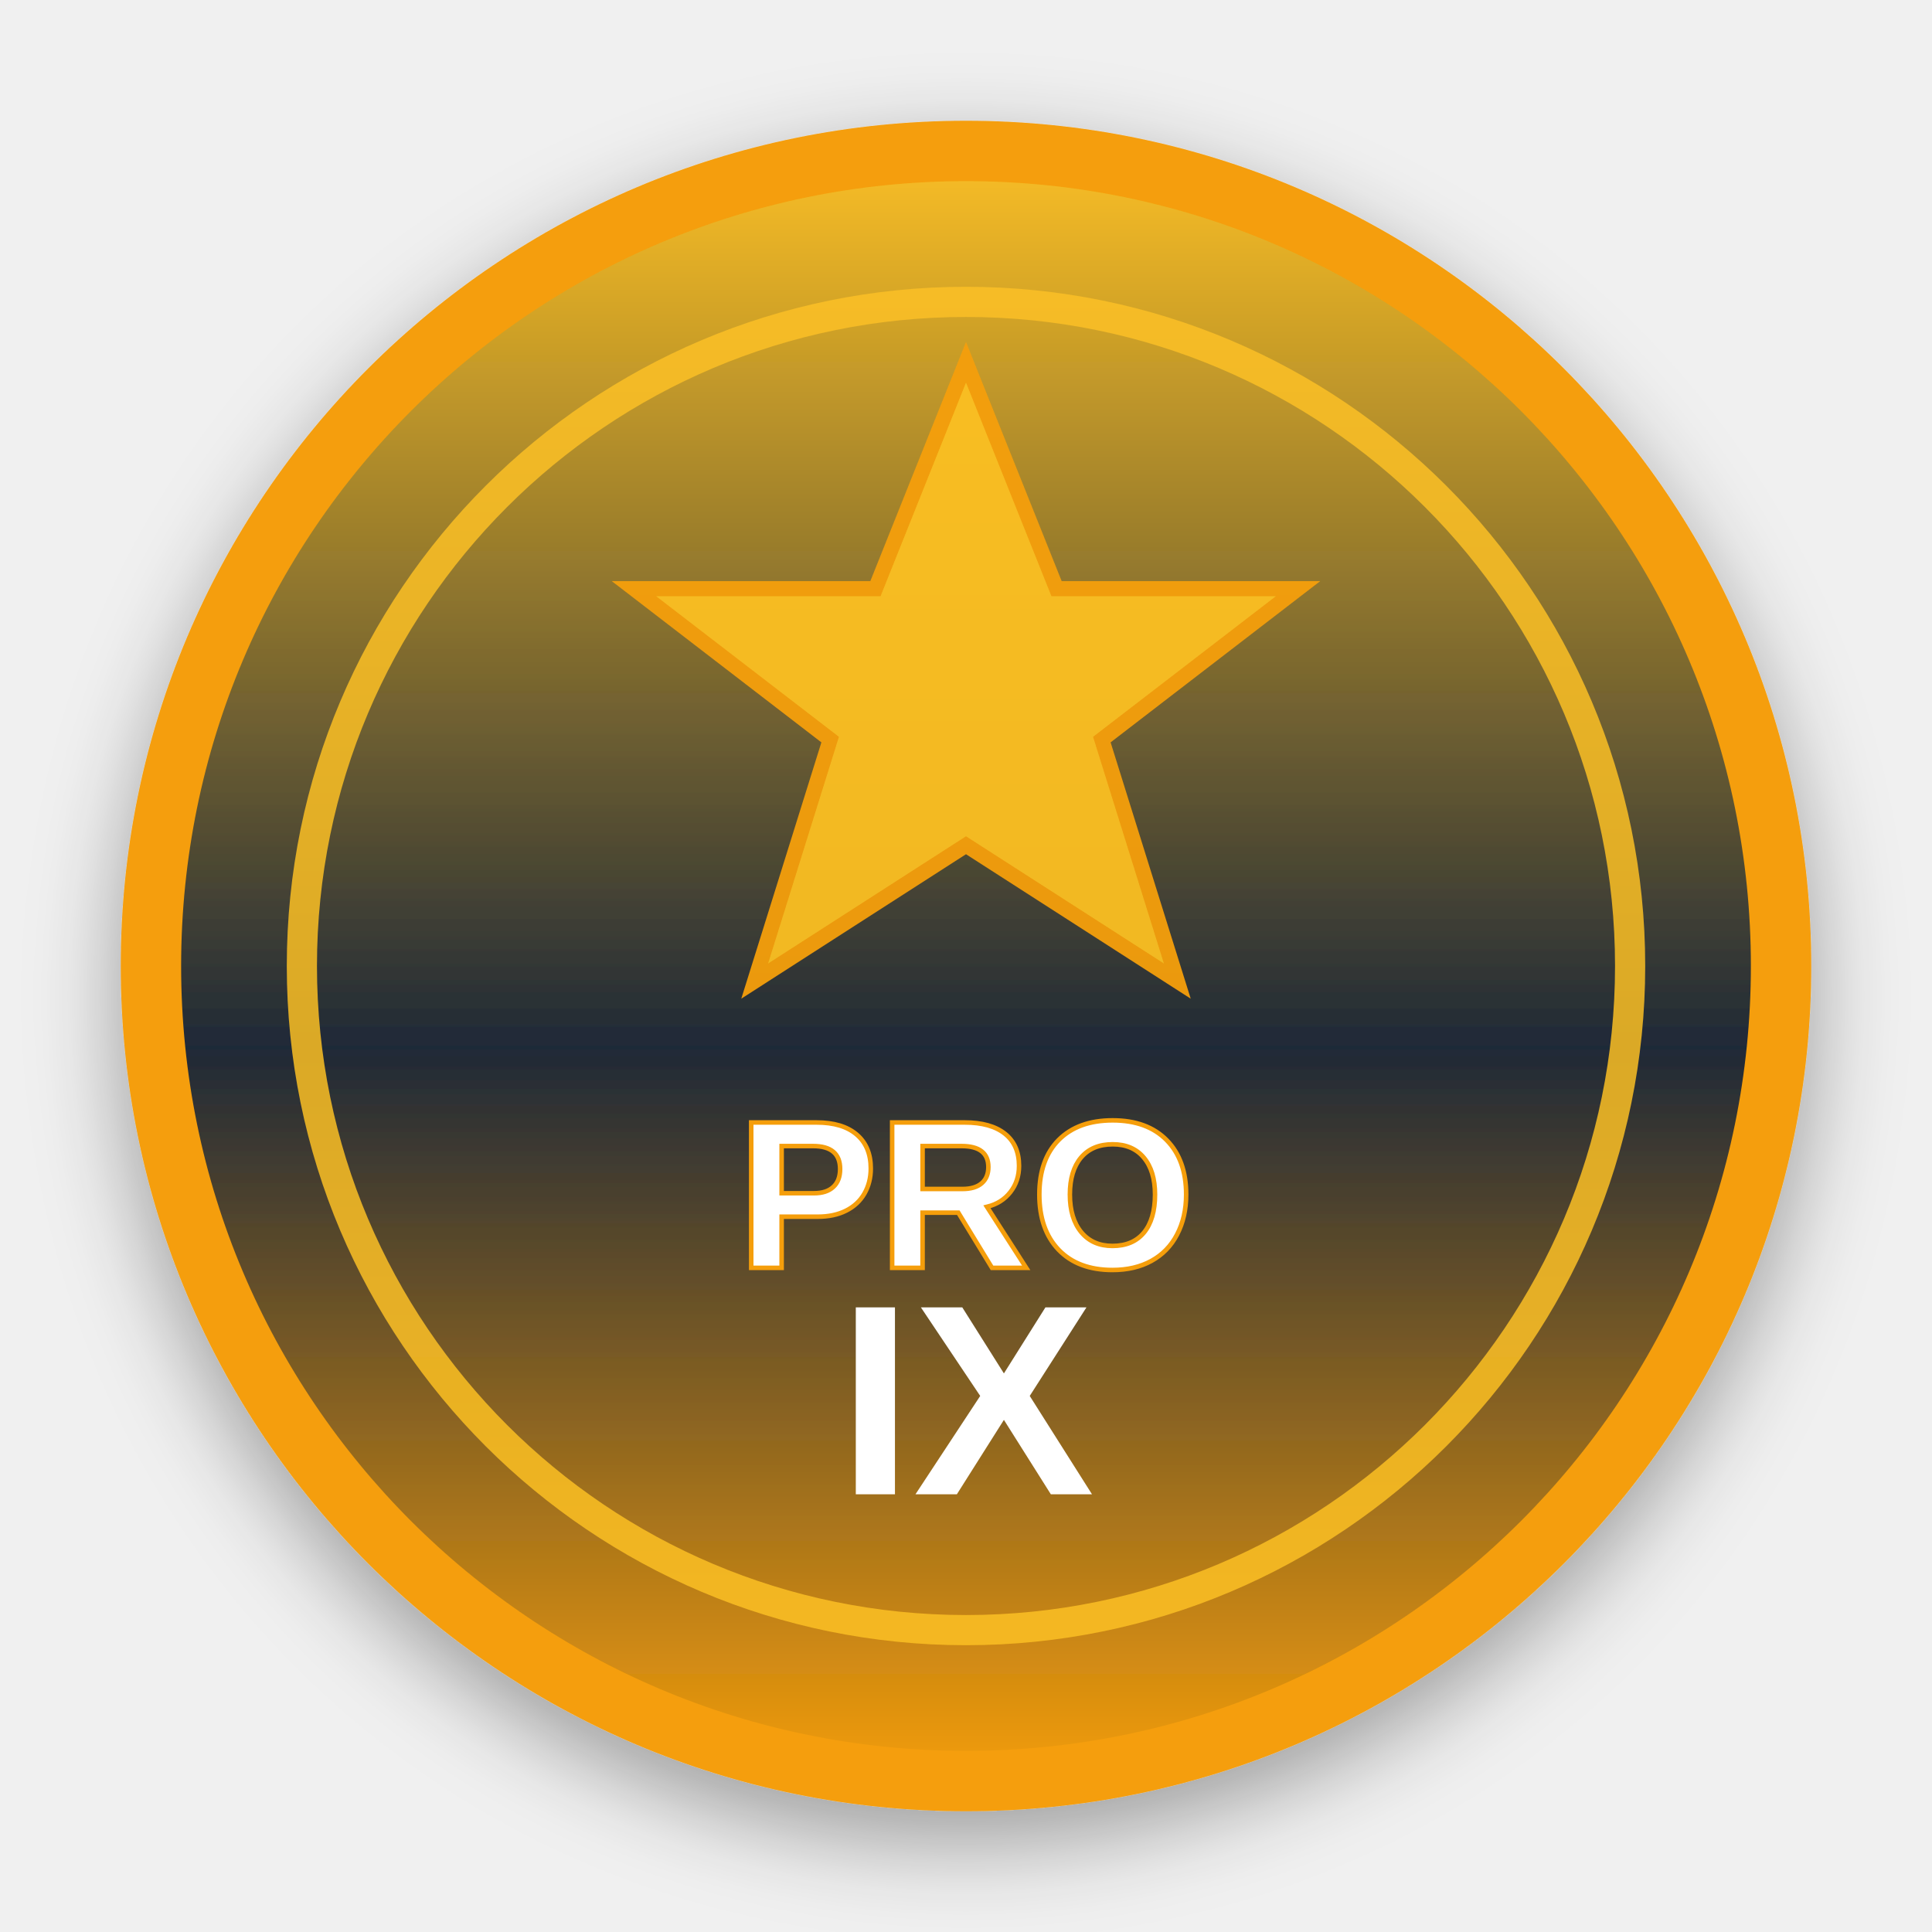
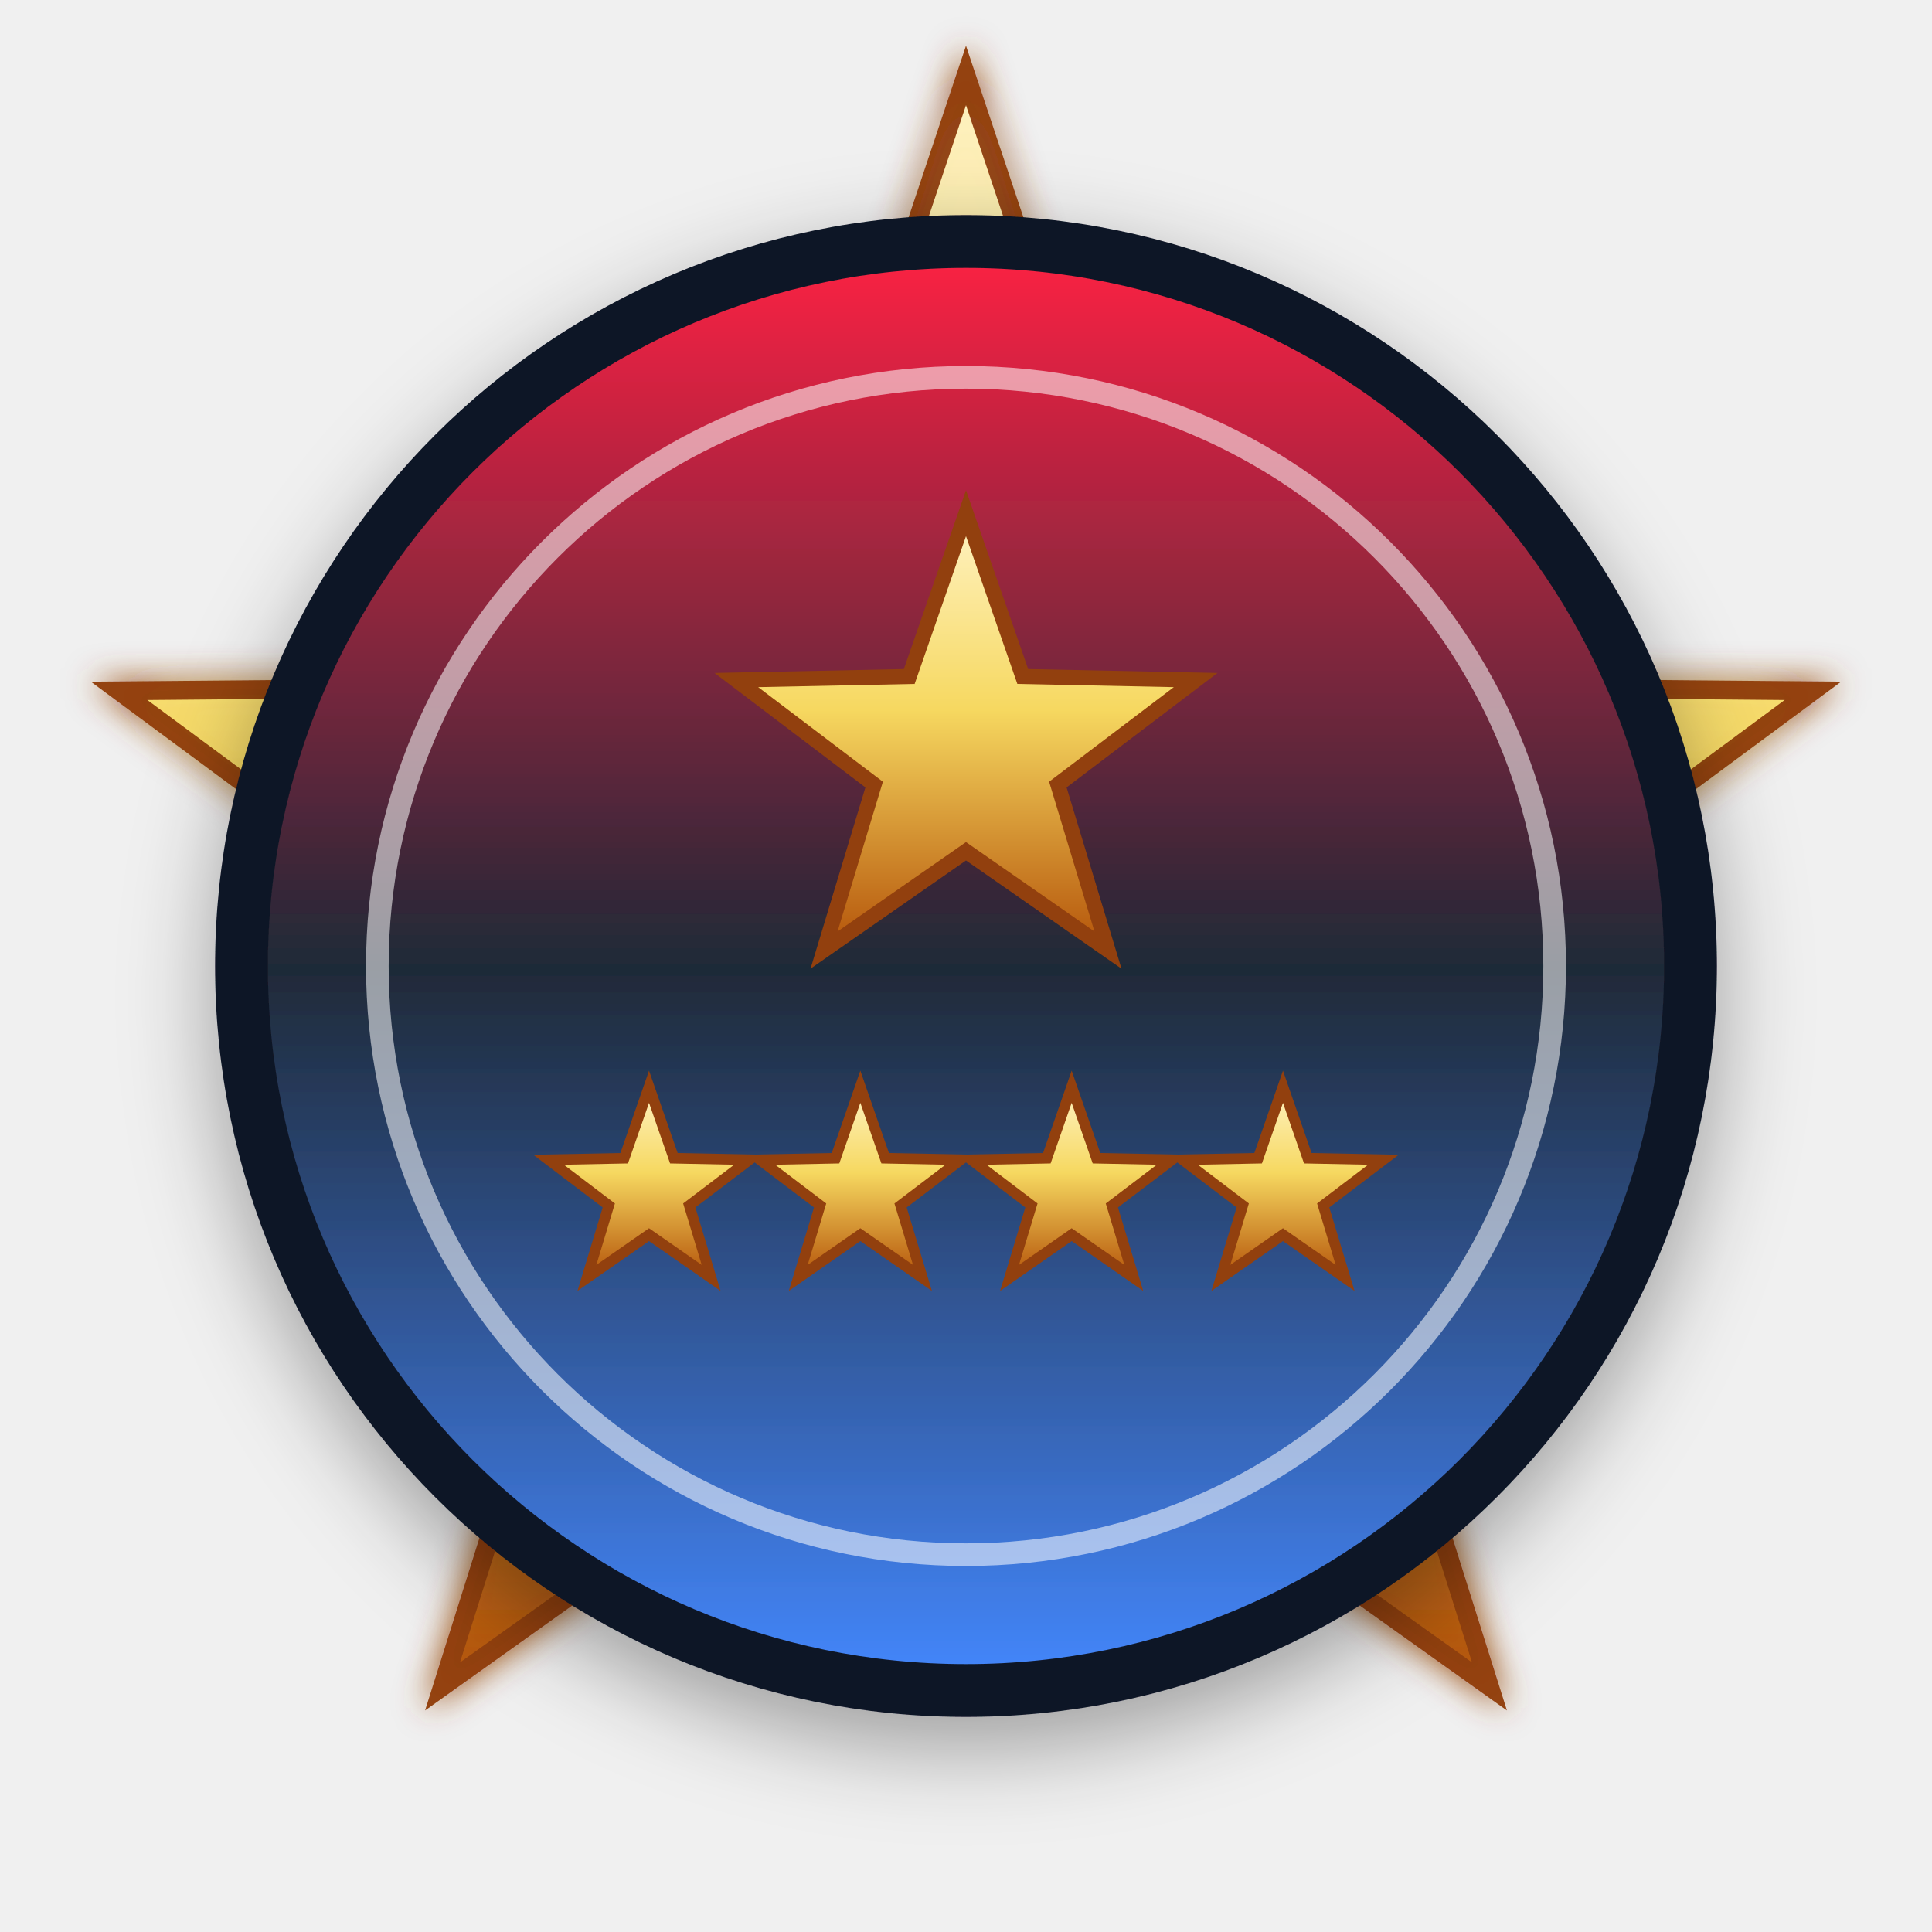
<svg xmlns="http://www.w3.org/2000/svg" width="256" height="256" viewBox="0 0 256 256" role="img" aria-label="PRO IX badge">
  <defs>
    <linearGradient id="g" x1="0" y1="0" x2="0" y2="1">
-       <stop offset="0%" stop-color="#FBBF24" />
-       <stop offset="55%" stop-color="#1F2937" />
-       <stop offset="100%" stop-color="#F59E0B" />
+       <stop offset="0%" stop-color="#ff2244">
+         <animate attributeName="stop-color" values="#ff2244;#22ff66;#4488ff;#ff2244" dur="2.8s" repeatCount="indefinite" />
+       </stop>
+       <stop offset="50%" stop-color="#1F2937">
+         <animate attributeName="stop-color" values="#2a1020;#102a18;#101828;#2a1020" dur="2.8s" repeatCount="indefinite" />
+       </stop>
+       <stop offset="100%" stop-color="#4488ff">
+         <animate attributeName="stop-color" values="#4488ff;#ff2244;#22ff66;#4488ff" dur="2.8s" repeatCount="indefinite" />
+       </stop>
    </linearGradient>
-     <filter id="shadow" x="-20%" y="-20%" width="140%" height="140%">
+     <linearGradient id="starMetal" x1="0" y1="0" x2="0" y2="1">
+       <stop offset="0%" stop-color="#FFF3C4" />
+       <stop offset="45%" stop-color="#F6D860" />
+       <stop offset="100%" stop-color="#B45309" />
+     </linearGradient>
+     <filter id="starGlow" x="-30%" y="-30%" width="160%" height="160%">
+       <feGaussianBlur stdDeviation="2.2" result="b" />
+       <feMerge>
+         <feMergeNode in="b" />
+         <feMergeNode in="SourceGraphic" />
+       </feMerge>
+     </filter>
+     <linearGradient id="innerStarMetal" x1="0" y1="0" x2="0" y2="1">
+       <stop offset="0%" stop-color="#FFF3C4" />
+       <stop offset="45%" stop-color="#F6D860" />
+       <stop offset="100%" stop-color="#B45309" />
+     </linearGradient>
+     <filter id="shadow" x="-40%" y="-40%" width="180%" height="180%">
      <feDropShadow dx="0" dy="4" stdDeviation="6" flood-opacity="0.35" />
    </filter>
  </defs>
  <rect width="256" height="256" fill="none" />
+   <g filter="url(#starGlow)">
+     <g>
+       <animateTransform attributeName="transform" type="rotate" values="0 128 128;360 128 128" dur="10s" repeatCount="indefinite" />
+       <polygon points="128.00,10.00 155.04,90.79 240.22,91.54 171.75,142.21 197.36,223.46 128.00,174.00 58.64,223.46 84.25,142.21 15.78,91.54 100.96,90.79" fill="url(#starMetal)" stroke="#92400E" stroke-width="2.5" opacity="0.98" />
+     </g>
+   </g>
  <g filter="url(#shadow)">
-     <circle cx="128" cy="128" r="108" fill="url(#g)" stroke="#F59E0B" stroke-width="8" />
-     <circle cx="128" cy="128" r="88" fill="none" stroke="#FBBF24" stroke-width="4" opacity="0.85" />
-     <polygon points="128,48 140,78 172,78 146,98 156,130 128,112 100,130 110,98 84,78 116,78" fill="#FBBF24" stroke="#F59E0B" stroke-width="2" opacity="0.95" />
+     <circle cx="128" cy="128" r="96" fill="url(#g)" stroke="#111827" stroke-width="7" />
+     <circle cx="128" cy="128" r="78" fill="none" stroke="#FFFFFF" stroke-width="3" opacity="0.55">
+       <animate attributeName="stroke" values="#ff6680;#66ff99;#88bbff;#ff6680" dur="2.8s" repeatCount="indefinite" />
+     </circle>
  </g>
-   <text x="128" y="168" text-anchor="middle" font-family="Segoe UI, Arial, sans-serif" font-size="28" font-weight="700" fill="#FFFFFF" stroke="#F59E0B" stroke-width="0.6">PRO</text>
-   <text x="128" y="198" text-anchor="middle" font-family="Segoe UI, Arial, sans-serif" font-size="36" font-weight="700" fill="#FFFFFF">IX</text>
+   <g>
+     <polygon points="128.00,68.00 135.52,89.64 158.43,90.11 140.17,103.96 146.81,125.89 128.00,112.80 109.19,125.89 115.83,103.96 97.57,90.11 120.48,89.64" fill="url(#innerStarMetal)" stroke="#92400E" stroke-width="2" />
+     <polygon points="86.00,144.00 89.29,153.47 99.31,153.67 91.33,159.73 94.23,169.33 86.00,163.60 77.77,169.33 80.67,159.73 72.69,153.67 82.71,153.47" fill="url(#innerStarMetal)" stroke="#92400E" stroke-width="1.4" />
+     <polygon points="114.00,144.00 117.29,153.47 127.31,153.67 119.33,159.73 122.23,169.33 114.00,163.60 105.77,169.33 108.67,159.73 100.69,153.67 110.71,153.47" fill="url(#innerStarMetal)" stroke="#92400E" stroke-width="1.4" />
+     <polygon points="142.00,144.00 145.29,153.47 155.31,153.67 147.33,159.73 150.23,169.33 142.00,163.60 133.77,169.33 136.67,159.73 128.69,153.67 138.71,153.47" fill="url(#innerStarMetal)" stroke="#92400E" stroke-width="1.4" />
+     <polygon points="170.00,144.00 173.29,153.47 183.31,153.67 175.33,159.73 178.23,169.33 170.00,163.60 161.77,169.33 164.67,159.73 156.69,153.67 166.71,153.47" fill="url(#innerStarMetal)" stroke="#92400E" stroke-width="1.4" />
+   </g>
</svg>
